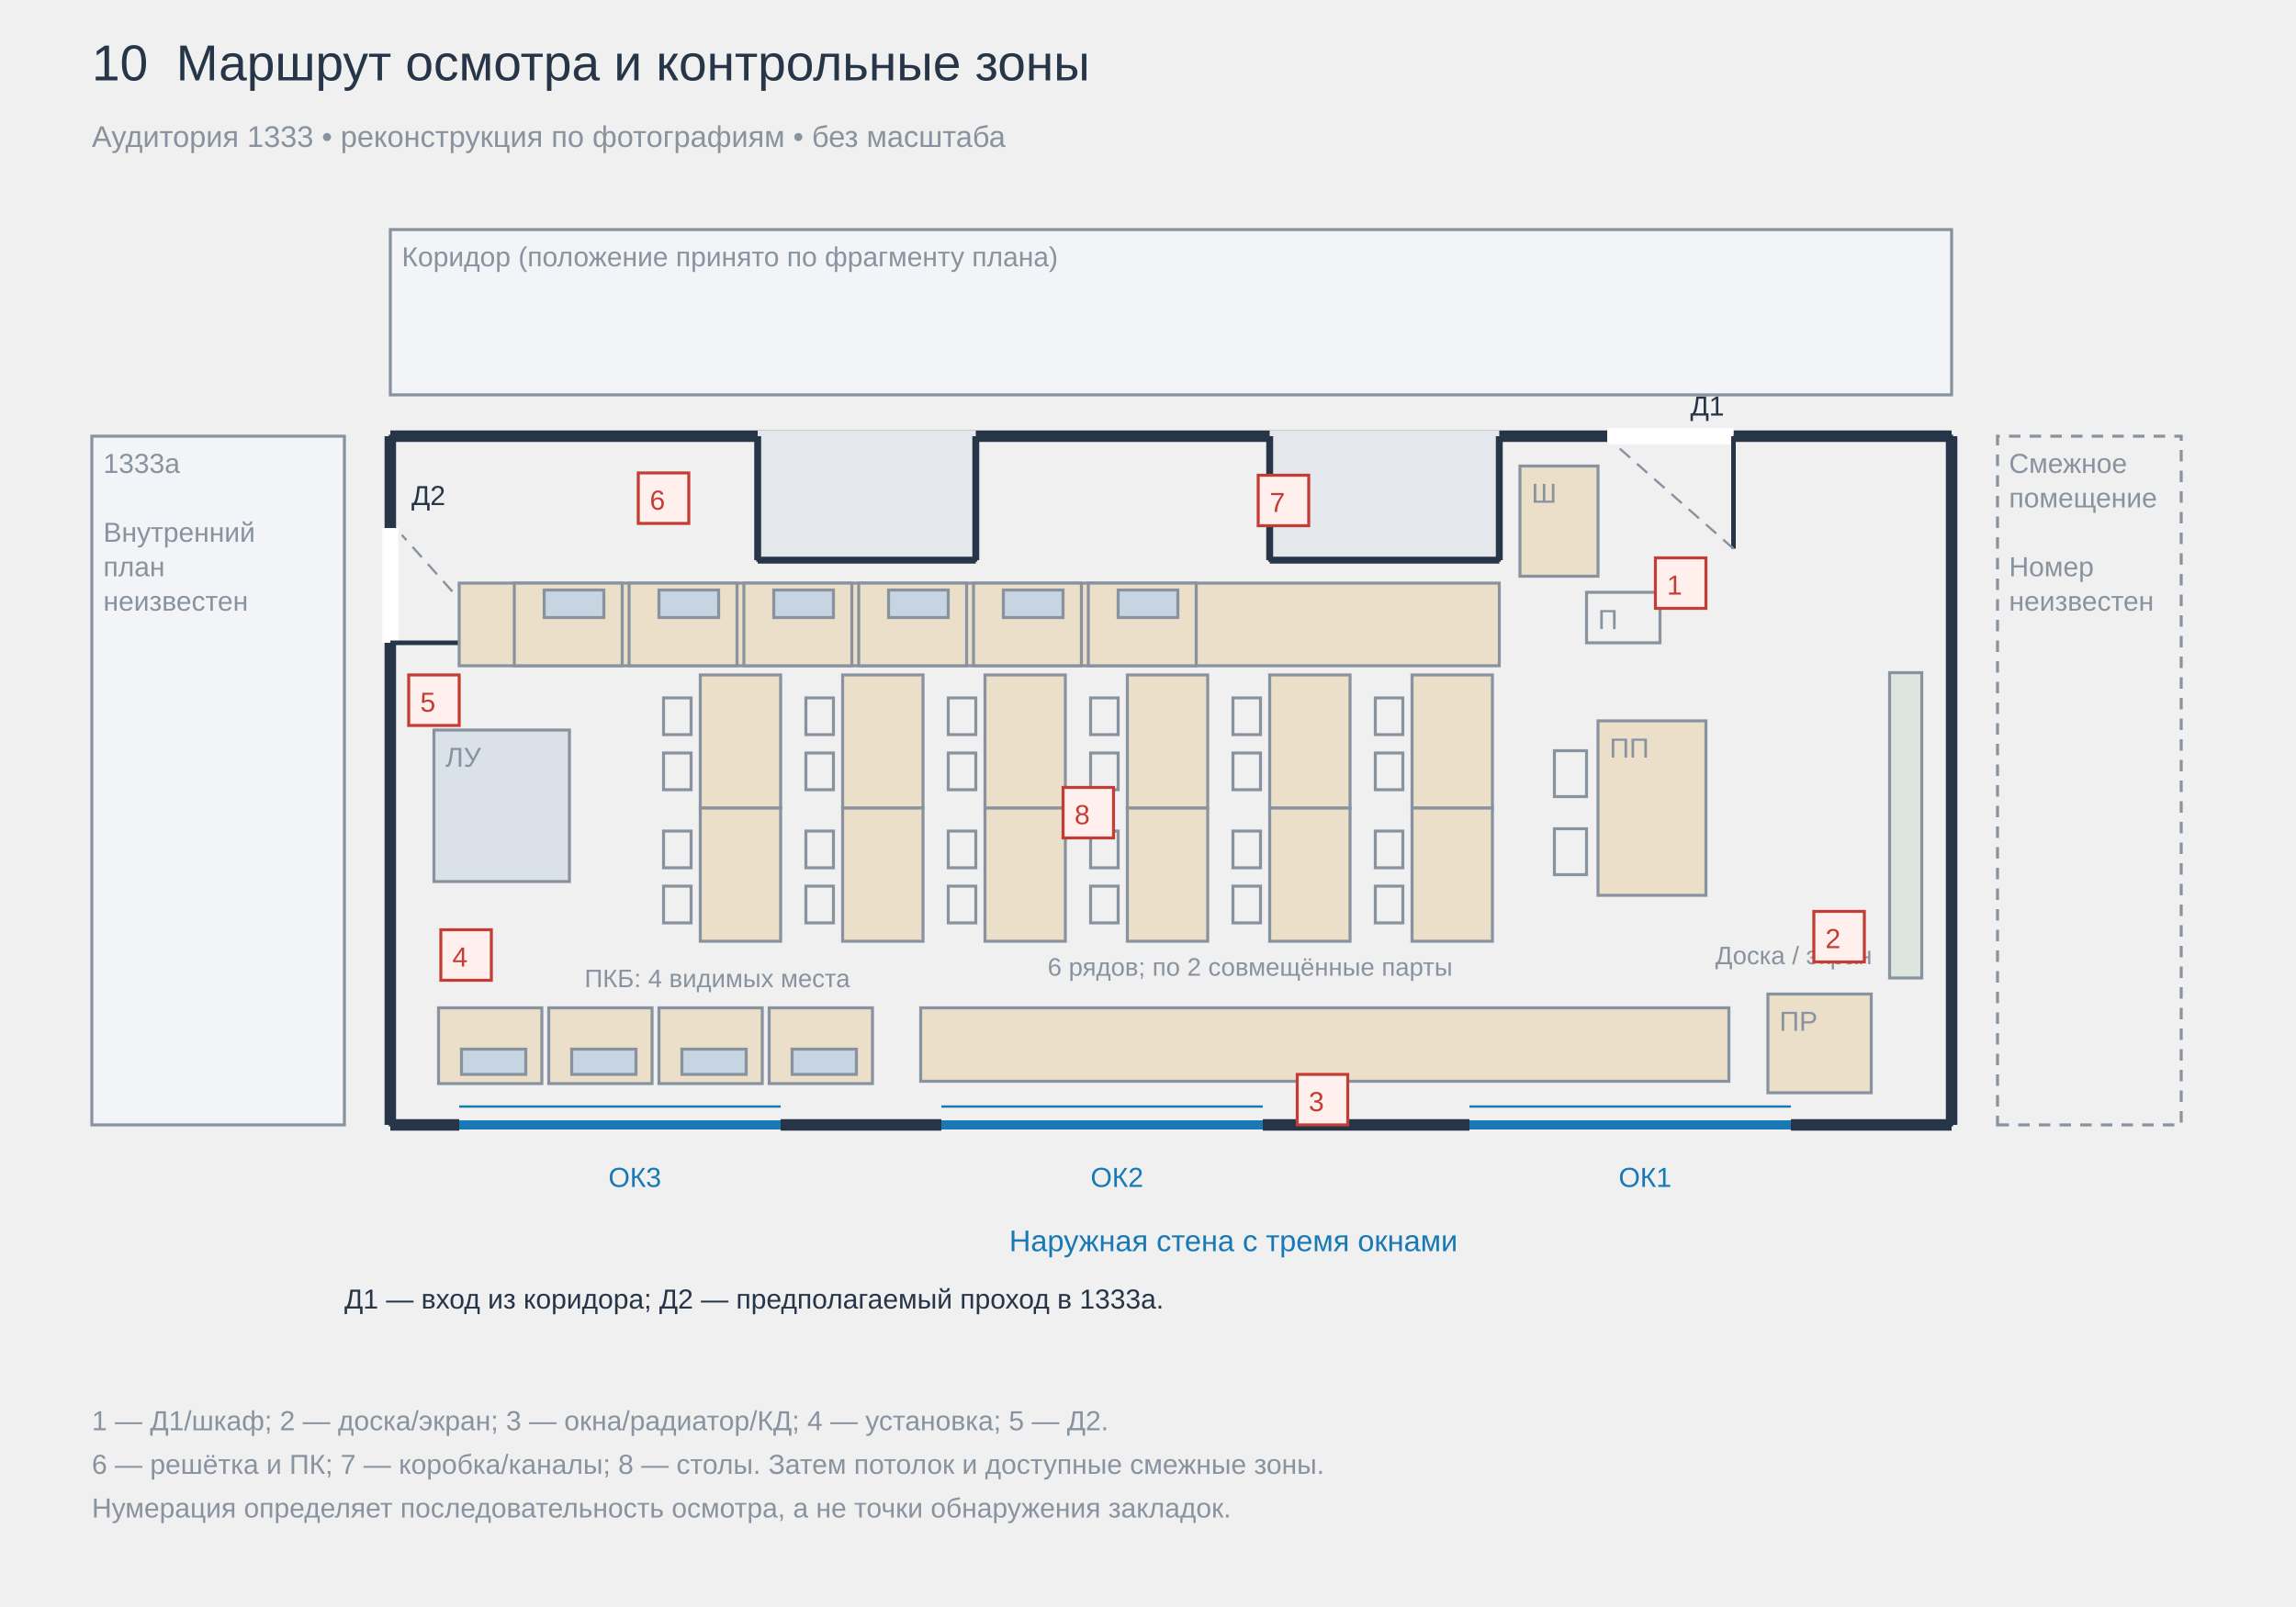
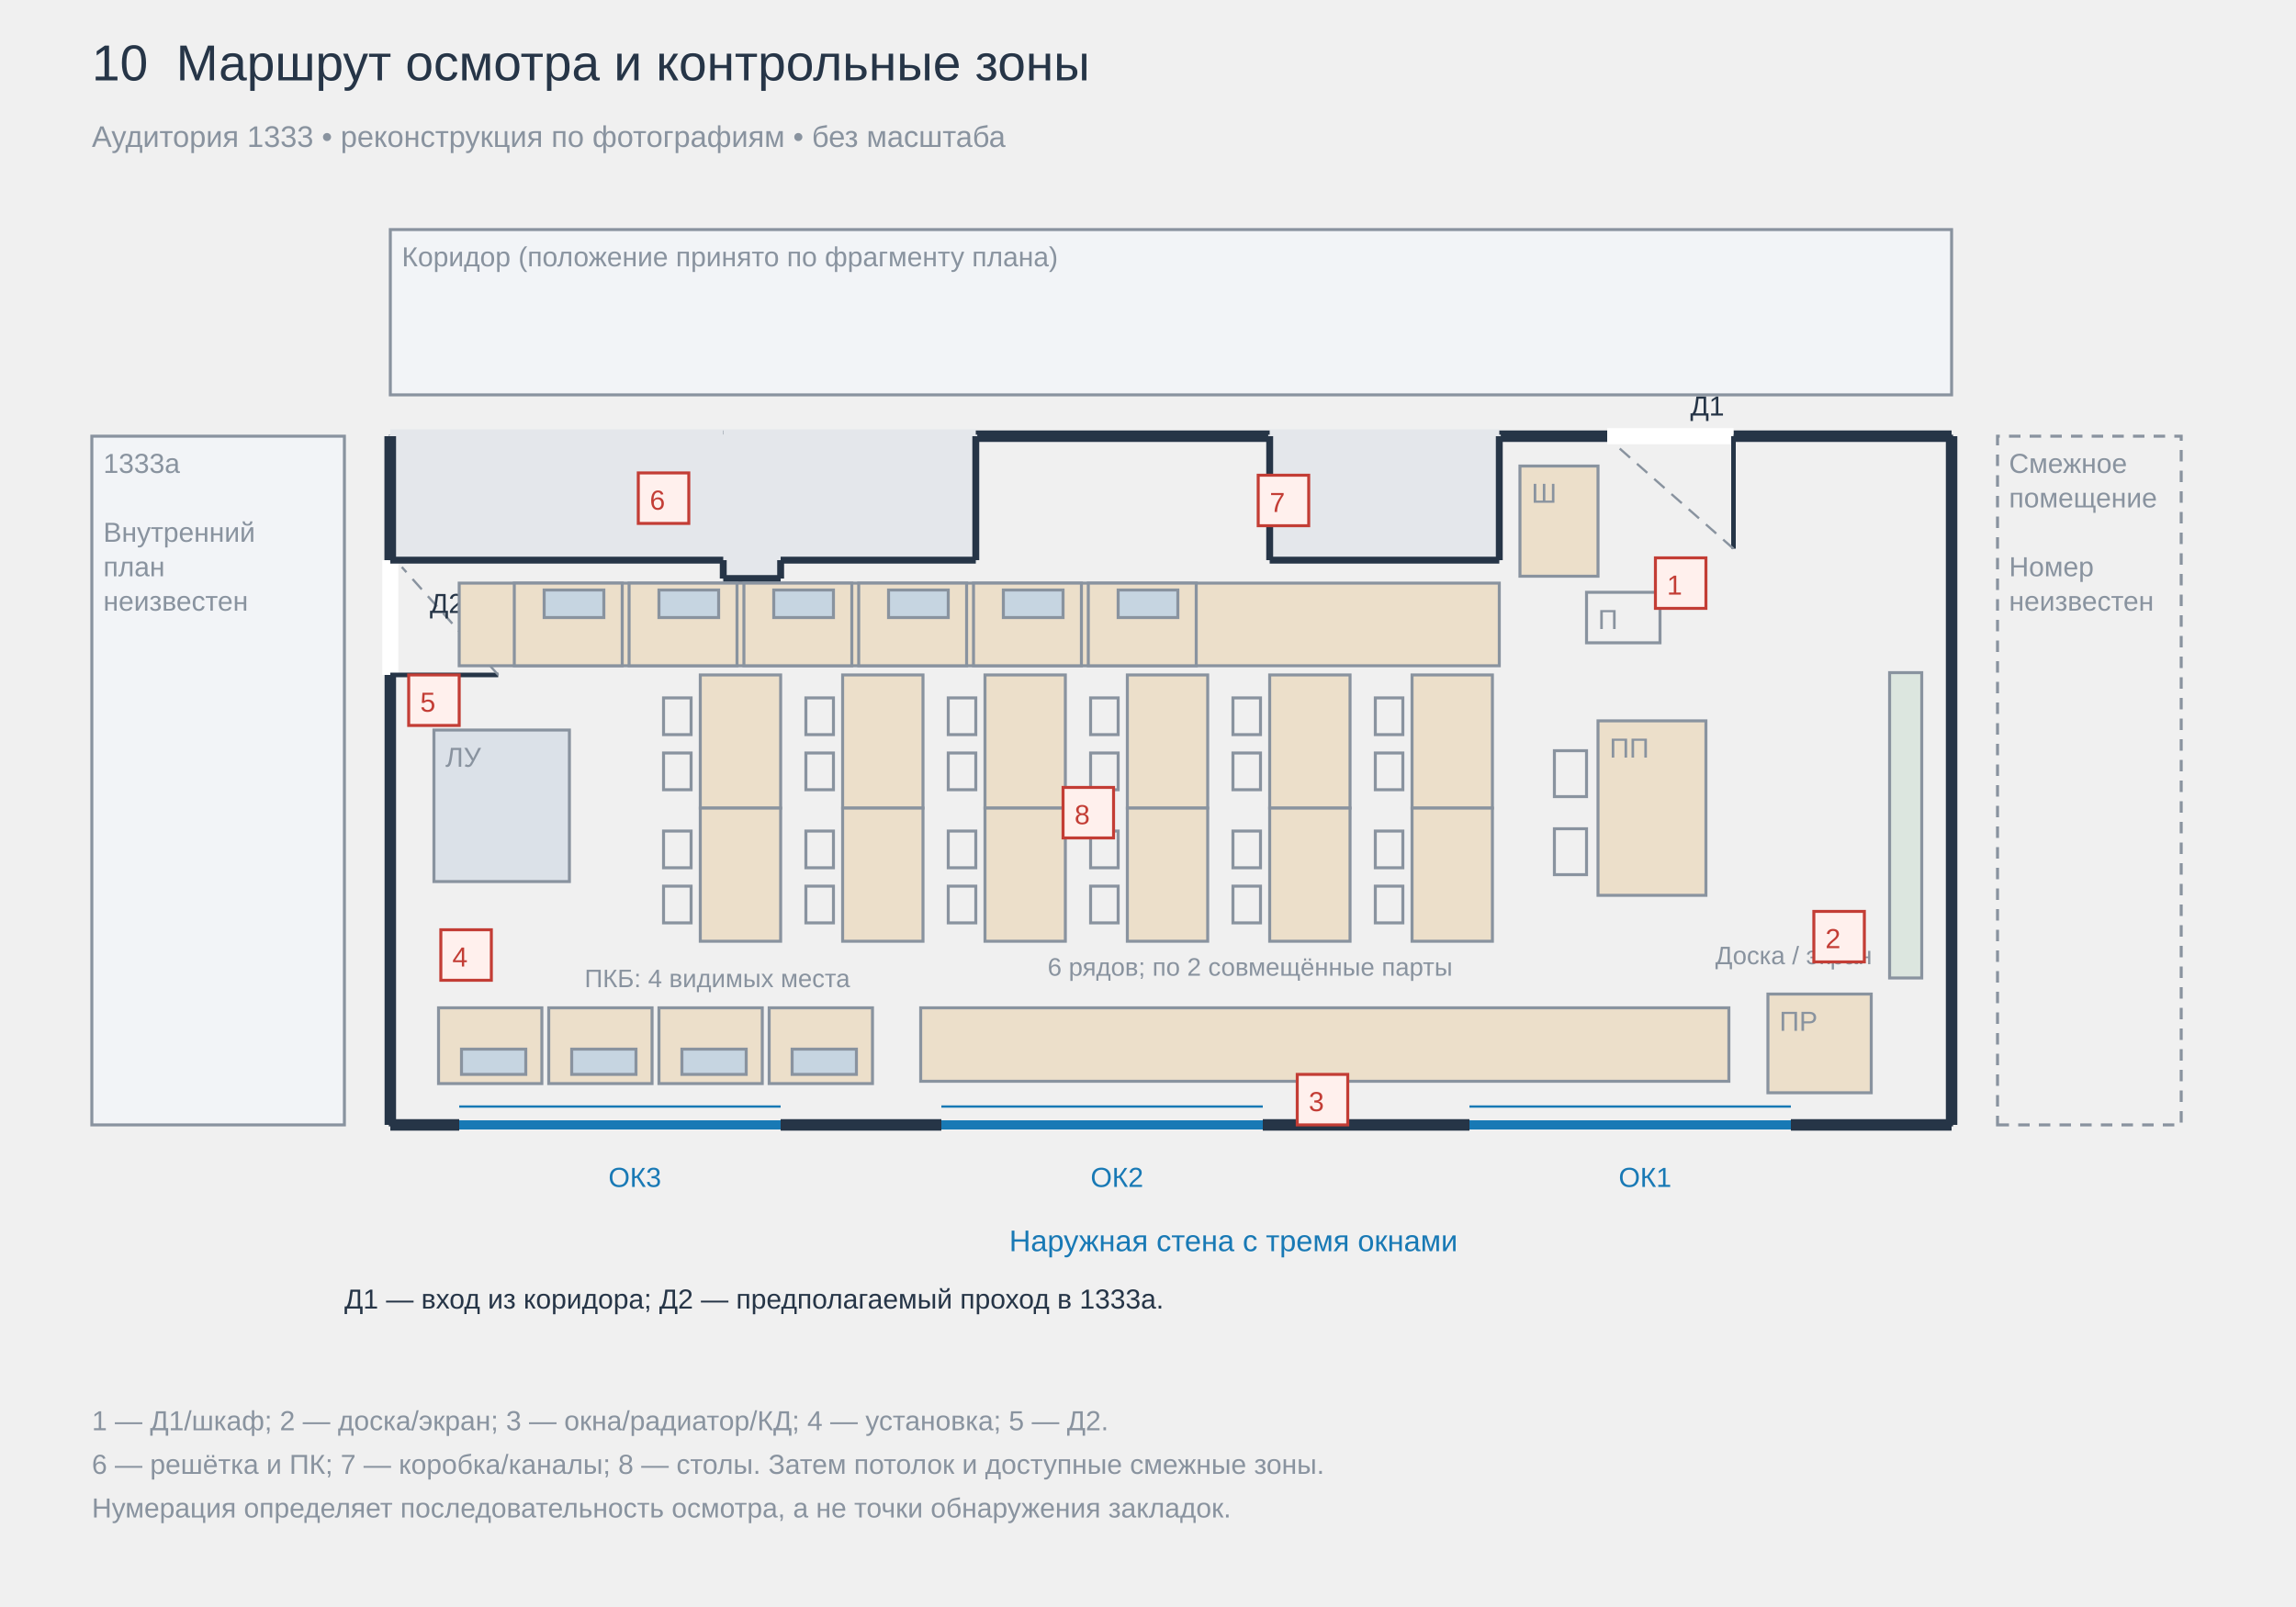
<svg xmlns="http://www.w3.org/2000/svg" version="1.1" width="1000" height="700" viewBox="0 0 1000 700">
  <text fill="#263547" xml:space="preserve" transform="matrix(1 0 -0 1 0 700)" font-size="22" font-family="Arial">
    <tspan y="-665" x="40 52.232 64.464 70.558 76.652 94.978 107.21 119.442 137.086 149.318 160.318 170.394 176.488 188.72 199.72 214.834 227.066 237.142 249.374 261.606 267.7 279.976 286.07 295.684 307.916 320.06 330.136 342.368 354.6 367.426 378.866 391.01 406.806 419.038 425.132 435.208 447.44 459.584">10  Маршрут осмотра и контрольные зоны</tspan>
  </text>
  <text fill="#89939f" xml:space="preserve" transform="matrix(1 0 -0 1 0 700)" font-size="13" font-family="Arial">
    <tspan y="-636" x="40 48.658 55.158 62.737 69.991 75.945 83.173 90.401 97.655 104.688 108.289 115.517 119.846 127.074 134.302 141.53 145.131 149.681 153.282 160.51 167.738 173.419 180.647 187.823 194.323 200.277 207.505 214.005 219.686 227.122 234.376 241.409 245.01 252.043 259.271 262.872 273.558 280.786 286.74 293.968 298.7 305.928 313.156 323.842 331.096 338.129 347.06 350.661 355.211 358.812 366.248 373.476 379.43 383.031 391.962 399.19 405.69 416.116 422.07 429.298 436.734">Аудитория 1­333 • реконструкция по фотографиям • без масштаба</tspan>
  </text>
  <path transform="matrix(1,0,0,-1,0,700)" d="M170 528H850V600H170Z" fill="#f2f4f7" />
  <path transform="matrix(1,0,0,-1,0,700)" stroke-width="1.3" stroke-linecap="butt" stroke-miterlimit="10" stroke-linejoin="miter" fill="none" stroke="#89939f" d="M170 528H850V600H170Z" />
  <text fill="#89939f" xml:space="preserve" transform="matrix(1 0 -0 1 0 700)" font-size="12" font-family="Arial">
    <tspan y="-584" x="175 181.984 188.656 195.328 202.024 209.02 215.692 222.364 225.688 229.684 236.176 242.848 249.844 256.516 264.532 271.204 277.828 284.524 291.196 294.52 301.012 307.684 314.38 321.004 327.496 332.992 339.664 342.988 349.48 356.152 359.476 369.34 376.012 382.684 387.052 395.296 401.968 408.592 414.088 420.088 423.412 429.904 436.9 443.572 450.196 456.868">Коридор (положение принято по фрагменту плана)</tspan>
  </text>
  <path transform="matrix(1,0,0,-1,0,700)" d="M40 210H150V510H40Z" fill="#f2f4f7" />
  <path transform="matrix(1,0,0,-1,0,700)" stroke-width="1.3" stroke-linecap="butt" stroke-miterlimit="10" stroke-linejoin="miter" fill="none" stroke="#89939f" d="M40 210H150V510H40Z" />
  <text fill="#89939f" xml:space="preserve" transform="matrix(1 0 -0 1 0 700)" font-size="12" font-family="Arial">
    <tspan y="-494" x="45 51.672 55.668 62.34 69.012 75.684">1­333а</tspan>
  </text>
  <text fill="#89939f" xml:space="preserve" transform="matrix(1 0 -0 1 0 700)" font-size="12" font-family="Arial">
    <tspan y="-464" x="45 52.992 59.616 65.616 71.112 77.784 84.456 91.08 97.704 104.4">Внутренний</tspan>
  </text>
  <text fill="#89939f" xml:space="preserve" transform="matrix(1 0 -0 1 0 700)" font-size="12" font-family="Arial">
    <tspan y="-449" x="45 51.492 58.488 65.16">план</tspan>
  </text>
  <text fill="#89939f" xml:space="preserve" transform="matrix(1 0 -0 1 0 700)" font-size="12" font-family="Arial">
    <tspan y="-434" x="45 51.624 58.296 64.992 70.488 76.86 83.532 89.532 95.028 101.7">неизвестен</tspan>
  </text>
  <path transform="matrix(1,0,0,-1,0,700)" stroke-width="1.3" stroke-linecap="butt" stroke-dasharray="5,4" stroke-miterlimit="10" stroke-linejoin="miter" fill="none" stroke="#89939f" d="M870 210H950V510H870Z" />
  <text fill="#89939f" xml:space="preserve" transform="matrix(1 0 -0 1 0 700)" font-size="12" font-family="Arial">
    <tspan y="-494" x="875 883.664 891.908 898.58 906.596 913.22 919.892">Смежное</tspan>
  </text>
  <text fill="#89939f" xml:space="preserve" transform="matrix(1 0 -0 1 0 700)" font-size="12" font-family="Arial">
    <tspan y="-479" x="875 881.492 888.164 896.408 903.08 912.944 919.616 926.24 932.936">помещение</tspan>
  </text>
  <text fill="#89939f" xml:space="preserve" transform="matrix(1 0 -0 1 0 700)" font-size="12" font-family="Arial">
    <tspan y="-449" x="875 883.664 890.336 898.58 905.252">Номер</tspan>
  </text>
  <text fill="#89939f" xml:space="preserve" transform="matrix(1 0 -0 1 0 700)" font-size="12" font-family="Arial">
    <tspan y="-434" x="875 881.624 888.296 894.992 900.488 906.86 913.532 919.532 925.028 931.7">неизвестен</tspan>
  </text>
  <path transform="matrix(1,0,0,-1,0,700)" stroke-width="1.3" stroke-linecap="butt" stroke-miterlimit="10" stroke-linejoin="miter" fill="none" stroke="#263547" d="M170 210H850V510H170Z" />
  <path transform="matrix(1,0,0,-1,0,700)" stroke-width="5" stroke-linecap="butt" stroke-miterlimit="10" stroke-linejoin="miter" fill="none" stroke="#263547" d="M850 510H755" />
  <path transform="matrix(1,0,0,-1,0,700)" stroke-width="5" stroke-linecap="butt" stroke-miterlimit="10" stroke-linejoin="miter" fill="none" stroke="#263547" d="M700 510H170" />
  <path transform="matrix(1,0,0,-1,0,700)" stroke-width="5" stroke-linecap="butt" stroke-miterlimit="10" stroke-linejoin="miter" fill="none" stroke="#263547" d="M850 510V210" />
-   <path transform="matrix(1,0,0,-1,0,700)" stroke-width="5" stroke-linecap="butt" stroke-miterlimit="10" stroke-linejoin="miter" fill="none" stroke="#263547" d="M170 510V470" />
-   <path transform="matrix(1,0,0,-1,0,700)" stroke-width="5" stroke-linecap="butt" stroke-miterlimit="10" stroke-linejoin="miter" fill="none" stroke="#263547" d="M170 420V210" />
+   <path transform="matrix(1,0,0,-1,0,700)" stroke-width="5" stroke-linecap="butt" stroke-miterlimit="10" stroke-linejoin="miter" fill="none" stroke="#263547" d="M170 510V456" />
+   <path transform="matrix(1,0,0,-1,0,700)" stroke-width="5" stroke-linecap="butt" stroke-miterlimit="10" stroke-linejoin="miter" fill="none" stroke="#263547" d="M170 406V210" />
  <path transform="matrix(1,0,0,-1,0,700)" stroke-width="5" stroke-linecap="butt" stroke-miterlimit="10" stroke-linejoin="miter" fill="none" stroke="#263547" d="M850 210H780" />
  <path transform="matrix(1,0,0,-1,0,700)" stroke-width="5" stroke-linecap="butt" stroke-miterlimit="10" stroke-linejoin="miter" fill="none" stroke="#263547" d="M640 210H550" />
  <path transform="matrix(1,0,0,-1,0,700)" stroke-width="5" stroke-linecap="butt" stroke-miterlimit="10" stroke-linejoin="miter" fill="none" stroke="#263547" d="M410 210H340" />
  <path transform="matrix(1,0,0,-1,0,700)" stroke-width="5" stroke-linecap="butt" stroke-miterlimit="10" stroke-linejoin="miter" fill="none" stroke="#263547" d="M200 210H170" />
  <path transform="matrix(1,0,0,-1,0,700)" stroke-width="7" stroke-linecap="butt" stroke-miterlimit="10" stroke-linejoin="miter" fill="none" stroke="#ffffff" d="M755 510H700" />
-   <path transform="matrix(1,0,0,-1,0,700)" stroke-width="7" stroke-linecap="butt" stroke-miterlimit="10" stroke-linejoin="miter" fill="none" stroke="#ffffff" d="M170 470V420" />
+   <path transform="matrix(1,0,0,-1,0,700)" stroke-width="7" stroke-linecap="butt" stroke-miterlimit="10" stroke-linejoin="miter" fill="none" stroke="#ffffff" d="M170 456V406" />
  <path transform="matrix(1,0,0,-1,0,700)" stroke-width="2" stroke-linecap="butt" stroke-miterlimit="10" stroke-linejoin="miter" fill="none" stroke="#263547" d="M755 510V461" />
  <path transform="matrix(1,0,0,-1,0,700)" stroke-width="1" stroke-linecap="butt" stroke-dasharray="6,4" stroke-miterlimit="10" stroke-linejoin="miter" fill="none" stroke="#89939f" d="M755 461 705 505" />
  <text fill="#263547" xml:space="preserve" transform="matrix(1 0 -0 1 0 700)" font-size="12" font-family="Arial">
    <tspan y="-519" x="736.199 744.323">Д1</tspan>
  </text>
-   <path transform="matrix(1,0,0,-1,0,700)" stroke-width="2" stroke-linecap="butt" stroke-miterlimit="10" stroke-linejoin="miter" fill="none" stroke="#263547" d="M170 420H217" />
-   <path transform="matrix(1,0,0,-1,0,700)" stroke-width="1" stroke-linecap="butt" stroke-dasharray="6,4" stroke-miterlimit="10" stroke-linejoin="miter" fill="none" stroke="#89939f" d="M217 420 175 467" />
-   <text fill="#263547" xml:space="preserve" transform="matrix(1 0 -0 1 0 700)" font-size="12" font-family="Arial">
-     <tspan y="-480" x="179.199 187.323">Д2</tspan>
-   </text>
+   <path transform="matrix(1,0,0,-1,0,700)" stroke-width="2" stroke-linecap="butt" stroke-miterlimit="10" stroke-linejoin="miter" fill="none" stroke="#263547" d="M170 406H217" />
+   <path transform="matrix(1,0,0,-1,0,700)" stroke-width="1" stroke-linecap="butt" stroke-dasharray="6,4" stroke-miterlimit="10" stroke-linejoin="miter" fill="none" stroke="#89939f" d="M217 406 175 453" />
  <path transform="matrix(1,0,0,-1,0,700)" stroke-width="4" stroke-linecap="butt" stroke-miterlimit="10" stroke-linejoin="miter" fill="none" stroke="#1879b5" d="M780 210H640" />
  <path transform="matrix(1,0,0,-1,0,700)" stroke-width="1" stroke-linecap="butt" stroke-miterlimit="10" stroke-linejoin="miter" fill="none" stroke="#1879b5" d="M780 218H640" />
  <text fill="#1879b5" xml:space="preserve" transform="matrix(1 0 -0 1 0 700)" font-size="12" font-family="Arial">
    <tspan y="-183" x="705.002 714.326 721.31">ОК1</tspan>
  </text>
  <path transform="matrix(1,0,0,-1,0,700)" stroke-width="4" stroke-linecap="butt" stroke-miterlimit="10" stroke-linejoin="miter" fill="none" stroke="#1879b5" d="M550 210H410" />
  <path transform="matrix(1,0,0,-1,0,700)" stroke-width="1" stroke-linecap="butt" stroke-miterlimit="10" stroke-linejoin="miter" fill="none" stroke="#1879b5" d="M550 218H410" />
  <text fill="#1879b5" xml:space="preserve" transform="matrix(1 0 -0 1 0 700)" font-size="12" font-family="Arial">
    <tspan y="-183" x="475.002 484.326 491.31">ОК2</tspan>
  </text>
  <path transform="matrix(1,0,0,-1,0,700)" stroke-width="4" stroke-linecap="butt" stroke-miterlimit="10" stroke-linejoin="miter" fill="none" stroke="#1879b5" d="M340 210H200" />
  <path transform="matrix(1,0,0,-1,0,700)" stroke-width="1" stroke-linecap="butt" stroke-miterlimit="10" stroke-linejoin="miter" fill="none" stroke="#1879b5" d="M340 218H200" />
  <text fill="#1879b5" xml:space="preserve" transform="matrix(1 0 -0 1 0 700)" font-size="12" font-family="Arial">
    <tspan y="-183" x="265.002 274.326 281.31">ОК3</tspan>
  </text>
  <text fill="#1879b5" xml:space="preserve" transform="matrix(1 0 -0 1 0 700)" font-size="13" font-family="Arial">
    <tspan y="-155" x="439.549 448.935 456.163 463.391 469.891 478.575 485.751 492.979 500.012 503.613 510.113 516.067 523.295 530.471 537.699 541.3 547.8 551.401 557.355 564.583 571.811 580.742 587.775 591.376 598.605 604.285 611.462 618.69 627.621">Наружная стена с тремя окнами</tspan>
  </text>
  <path transform="matrix(1,0,0,-1,0,700)" d="M553 456H653V510H553Z" fill="#e4e7eb" />
-   <path transform="matrix(1,0,0,-1,0,700)" stroke-width="1.3" stroke-linecap="butt" stroke-miterlimit="10" stroke-linejoin="miter" fill="none" stroke="#263547" d="M553 456H653V510H553Z" />
-   <path transform="matrix(1,0,0,-1,0,700)" stroke-width="5" stroke-linecap="butt" stroke-miterlimit="10" stroke-linejoin="miter" fill="none" stroke="#e4e7eb" d="M653 510H553" />
+   <path transform="matrix(1,0,0,-1,0,700)" stroke-width="1.3" stroke-linecap="butt" stroke-miterlimit="10" stroke-linejoin="miter" fill="none" stroke="#e4e7eb" d="M553 456H653V510H553Z" />
+   <path transform="matrix(1,0,0,-1,0,700)" stroke-width="6" stroke-linecap="butt" stroke-miterlimit="10" stroke-linejoin="miter" fill="none" stroke="#e4e7eb" d="M653 510H553" />
+   <path transform="matrix(1,0,0,-1,0,700)" d="M340 456H425V510H340Z" fill="#e4e7eb" />
+   <path transform="matrix(1,0,0,-1,0,700)" stroke-width="1.3" stroke-linecap="butt" stroke-miterlimit="10" stroke-linejoin="miter" fill="none" stroke="#e4e7eb" d="M340 456H425V510H340Z" />
+   <path transform="matrix(1,0,0,-1,0,700)" stroke-width="6" stroke-linecap="butt" stroke-miterlimit="10" stroke-linejoin="miter" fill="none" stroke="#e4e7eb" d="M425 510H340" />
+   <path transform="matrix(1,0,0,-1,0,700)" d="M315 448H340V510H315Z" fill="#e4e7eb" />
+   <path transform="matrix(1,0,0,-1,0,700)" stroke-width="1.3" stroke-linecap="butt" stroke-miterlimit="10" stroke-linejoin="miter" fill="none" stroke="#e4e7eb" d="M315 448H340V510H315Z" />
+   <path transform="matrix(1,0,0,-1,0,700)" stroke-width="6" stroke-linecap="butt" stroke-miterlimit="10" stroke-linejoin="miter" fill="none" stroke="#e4e7eb" d="M340 510H315" />
+   <path transform="matrix(1,0,0,-1,0,700)" d="M170 456H315V510H170Z" fill="#e4e7eb" />
+   <path transform="matrix(1,0,0,-1,0,700)" stroke-width="1.3" stroke-linecap="butt" stroke-miterlimit="10" stroke-linejoin="miter" fill="none" stroke="#e4e7eb" d="M170 456H315V510H170Z" />
+   <path transform="matrix(1,0,0,-1,0,700)" stroke-width="6" stroke-linecap="butt" stroke-miterlimit="10" stroke-linejoin="miter" fill="none" stroke="#e4e7eb" d="M315 510H170" />
  <path transform="matrix(1,0,0,-1,0,700)" stroke-width="3" stroke-linecap="butt" stroke-miterlimit="10" stroke-linejoin="miter" fill="none" stroke="#263547" d="M653 510V456" />
  <path transform="matrix(1,0,0,-1,0,700)" stroke-width="3" stroke-linecap="butt" stroke-miterlimit="10" stroke-linejoin="miter" fill="none" stroke="#263547" d="M653 456H553" />
  <path transform="matrix(1,0,0,-1,0,700)" stroke-width="3" stroke-linecap="butt" stroke-miterlimit="10" stroke-linejoin="miter" fill="none" stroke="#263547" d="M553 456V510" />
-   <path transform="matrix(1,0,0,-1,0,700)" d="M330 456H425V510H330Z" fill="#e4e7eb" />
-   <path transform="matrix(1,0,0,-1,0,700)" stroke-width="1.3" stroke-linecap="butt" stroke-miterlimit="10" stroke-linejoin="miter" fill="none" stroke="#263547" d="M330 456H425V510H330Z" />
-   <path transform="matrix(1,0,0,-1,0,700)" stroke-width="5" stroke-linecap="butt" stroke-miterlimit="10" stroke-linejoin="miter" fill="none" stroke="#e4e7eb" d="M425 510H330" />
  <path transform="matrix(1,0,0,-1,0,700)" stroke-width="3" stroke-linecap="butt" stroke-miterlimit="10" stroke-linejoin="miter" fill="none" stroke="#263547" d="M425 510V456" />
-   <path transform="matrix(1,0,0,-1,0,700)" stroke-width="3" stroke-linecap="butt" stroke-miterlimit="10" stroke-linejoin="miter" fill="none" stroke="#263547" d="M425 456H330" />
-   <path transform="matrix(1,0,0,-1,0,700)" stroke-width="3" stroke-linecap="butt" stroke-miterlimit="10" stroke-linejoin="miter" fill="none" stroke="#263547" d="M330 456V510" />
+   <path transform="matrix(1,0,0,-1,0,700)" stroke-width="3" stroke-linecap="butt" stroke-miterlimit="10" stroke-linejoin="miter" fill="none" stroke="#263547" d="M425 456H340" />
+   <path transform="matrix(1,0,0,-1,0,700)" stroke-width="3" stroke-linecap="butt" stroke-miterlimit="10" stroke-linejoin="miter" fill="none" stroke="#263547" d="M340 456V448" />
+   <path transform="matrix(1,0,0,-1,0,700)" stroke-width="3" stroke-linecap="butt" stroke-miterlimit="10" stroke-linejoin="miter" fill="none" stroke="#263547" d="M340 448H315" />
+   <path transform="matrix(1,0,0,-1,0,700)" stroke-width="3" stroke-linecap="butt" stroke-miterlimit="10" stroke-linejoin="miter" fill="none" stroke="#263547" d="M315 448V456" />
+   <path transform="matrix(1,0,0,-1,0,700)" stroke-width="3" stroke-linecap="butt" stroke-miterlimit="10" stroke-linejoin="miter" fill="none" stroke="#263547" d="M315 456H170" />
+   <path transform="matrix(1,0,0,-1,0,700)" stroke-width="5" stroke-linecap="butt" stroke-miterlimit="10" stroke-linejoin="miter" fill="none" stroke="#263547" d="M170 510V456" />
+   <text fill="#263547" xml:space="preserve" transform="matrix(1 0 -0 1 0 700)" font-size="12" font-family="Arial">
+     <tspan y="-433" x="187.199 195.323">Д2</tspan>
+   </text>
  <text fill="#263547" xml:space="preserve" transform="matrix(1 0 -0 1 0 700)" font-size="12" font-family="Arial">
    <tspan y="-130" x="150 158.124 164.796 168.12 180.12 183.444 189.816 195.816 202.488 209.484 212.808 219.504 225 228.324 233.568 240.24 246.912 253.608 260.604 267.276 273.948 280.62 283.944 287.268 295.392 302.064 305.388 317.388 320.712 327.204 333.876 340.548 347.544 354.036 360.708 367.704 374.376 378.744 385.416 392.088 400.332 408.948 415.644 418.968 425.46 432.132 438.804 444.804 451.476 458.472 461.796 468.168 471.492 478.164 482.16 488.832 495.504 502.176 508.848">Д1 — вход из коридора; Д2 — предполагаемый проход в 1­333а.</tspan>
  </text>
  <path transform="matrix(1,0,0,-1,0,700)" d="M823 274H837V407H823Z" fill="#dce6df" />
  <path transform="matrix(1,0,0,-1,0,700)" stroke-width="1.3" stroke-linecap="butt" stroke-miterlimit="10" stroke-linejoin="miter" fill="none" stroke="#89939f" d="M823 274H837V407H823Z" />
  <text fill="#89939f" xml:space="preserve" transform="matrix(1 0 -0 1 0 700)" font-size="11" font-family="Arial">
    <tspan y="-280" x="747.099 754.546 760.662 766.162 770.969 777.085 780.132 783.179 786.226 791.836 796.643 802.759 808.875">Доска / экран</tspan>
  </text>
  <path transform="matrix(1,0,0,-1,0,700)" d="M770 224H815V267H770Z" fill="#ecdfca" />
  <path transform="matrix(1,0,0,-1,0,700)" stroke-width="1.3" stroke-linecap="butt" stroke-miterlimit="10" stroke-linejoin="miter" fill="none" stroke="#89939f" d="M770 224H815V267H770Z" />
  <text fill="#89939f" xml:space="preserve" transform="matrix(1 0 -0 1 0 700)" font-size="12" font-family="Arial">
    <tspan y="-251" x="775 783.616">ПР</tspan>
  </text>
  <path transform="matrix(1,0,0,-1,0,700)" d="M662 449H696V497H662Z" fill="#ecdfca" />
  <path transform="matrix(1,0,0,-1,0,700)" stroke-width="1.3" stroke-linecap="butt" stroke-miterlimit="10" stroke-linejoin="miter" fill="none" stroke="#89939f" d="M662 449H696V497H662Z" />
  <text fill="#89939f" xml:space="preserve" transform="matrix(1 0 -0 1 0 700)" font-size="12" font-family="Arial">
    <tspan y="-481" x="667">Ш</tspan>
  </text>
  <path transform="matrix(1,0,0,-1,0,700)" d="M200 410H653V446H200Z" fill="#ecdfca" />
  <path transform="matrix(1,0,0,-1,0,700)" stroke-width="1.3" stroke-linecap="butt" stroke-miterlimit="10" stroke-linejoin="miter" fill="none" stroke="#89939f" d="M200 410H653V446H200Z" />
  <path transform="matrix(1,0,0,-1,0,700)" d="M474 410H521V446H474Z" fill="#ecdfca" />
  <path transform="matrix(1,0,0,-1,0,700)" stroke-width="1.3" stroke-linecap="butt" stroke-miterlimit="10" stroke-linejoin="miter" fill="none" stroke="#89939f" d="M474 410H521V446H474Z" />
  <path transform="matrix(1,0,0,-1,0,700)" d="M487 431H513V443H487Z" fill="#c6d5e1" />
  <path transform="matrix(1,0,0,-1,0,700)" stroke-width="1.3" stroke-linecap="butt" stroke-miterlimit="10" stroke-linejoin="miter" fill="none" stroke="#89939f" d="M487 431H513V443H487Z" />
  <path transform="matrix(1,0,0,-1,0,700)" d="M424 410H471V446H424Z" fill="#ecdfca" />
  <path transform="matrix(1,0,0,-1,0,700)" stroke-width="1.3" stroke-linecap="butt" stroke-miterlimit="10" stroke-linejoin="miter" fill="none" stroke="#89939f" d="M424 410H471V446H424Z" />
  <path transform="matrix(1,0,0,-1,0,700)" d="M437 431H463V443H437Z" fill="#c6d5e1" />
  <path transform="matrix(1,0,0,-1,0,700)" stroke-width="1.3" stroke-linecap="butt" stroke-miterlimit="10" stroke-linejoin="miter" fill="none" stroke="#89939f" d="M437 431H463V443H437Z" />
  <path transform="matrix(1,0,0,-1,0,700)" d="M374 410H421V446H374Z" fill="#ecdfca" />
  <path transform="matrix(1,0,0,-1,0,700)" stroke-width="1.3" stroke-linecap="butt" stroke-miterlimit="10" stroke-linejoin="miter" fill="none" stroke="#89939f" d="M374 410H421V446H374Z" />
  <path transform="matrix(1,0,0,-1,0,700)" d="M387 431H413V443H387Z" fill="#c6d5e1" />
  <path transform="matrix(1,0,0,-1,0,700)" stroke-width="1.3" stroke-linecap="butt" stroke-miterlimit="10" stroke-linejoin="miter" fill="none" stroke="#89939f" d="M387 431H413V443H387Z" />
  <path transform="matrix(1,0,0,-1,0,700)" d="M324 410H371V446H324Z" fill="#ecdfca" />
  <path transform="matrix(1,0,0,-1,0,700)" stroke-width="1.3" stroke-linecap="butt" stroke-miterlimit="10" stroke-linejoin="miter" fill="none" stroke="#89939f" d="M324 410H371V446H324Z" />
  <path transform="matrix(1,0,0,-1,0,700)" d="M337 431H363V443H337Z" fill="#c6d5e1" />
  <path transform="matrix(1,0,0,-1,0,700)" stroke-width="1.3" stroke-linecap="butt" stroke-miterlimit="10" stroke-linejoin="miter" fill="none" stroke="#89939f" d="M337 431H363V443H337Z" />
  <path transform="matrix(1,0,0,-1,0,700)" d="M274 410H321V446H274Z" fill="#ecdfca" />
  <path transform="matrix(1,0,0,-1,0,700)" stroke-width="1.3" stroke-linecap="butt" stroke-miterlimit="10" stroke-linejoin="miter" fill="none" stroke="#89939f" d="M274 410H321V446H274Z" />
  <path transform="matrix(1,0,0,-1,0,700)" d="M287 431H313V443H287Z" fill="#c6d5e1" />
  <path transform="matrix(1,0,0,-1,0,700)" stroke-width="1.3" stroke-linecap="butt" stroke-miterlimit="10" stroke-linejoin="miter" fill="none" stroke="#89939f" d="M287 431H313V443H287Z" />
  <path transform="matrix(1,0,0,-1,0,700)" d="M224 410H271V446H224Z" fill="#ecdfca" />
  <path transform="matrix(1,0,0,-1,0,700)" stroke-width="1.3" stroke-linecap="butt" stroke-miterlimit="10" stroke-linejoin="miter" fill="none" stroke="#89939f" d="M224 410H271V446H224Z" />
  <path transform="matrix(1,0,0,-1,0,700)" d="M237 431H263V443H237Z" fill="#c6d5e1" />
  <path transform="matrix(1,0,0,-1,0,700)" stroke-width="1.3" stroke-linecap="butt" stroke-miterlimit="10" stroke-linejoin="miter" fill="none" stroke="#89939f" d="M237 431H263V443H237Z" />
  <path transform="matrix(1,0,0,-1,0,700)" d="M335 228H380V261H335Z" fill="#ecdfca" />
  <path transform="matrix(1,0,0,-1,0,700)" stroke-width="1.3" stroke-linecap="butt" stroke-miterlimit="10" stroke-linejoin="miter" fill="none" stroke="#89939f" d="M335 228H380V261H335Z" />
  <path transform="matrix(1,0,0,-1,0,700)" d="M345 232H373V243H345Z" fill="#c6d5e1" />
  <path transform="matrix(1,0,0,-1,0,700)" stroke-width="1.3" stroke-linecap="butt" stroke-miterlimit="10" stroke-linejoin="miter" fill="none" stroke="#89939f" d="M345 232H373V243H345Z" />
  <path transform="matrix(1,0,0,-1,0,700)" d="M287 228H332V261H287Z" fill="#ecdfca" />
  <path transform="matrix(1,0,0,-1,0,700)" stroke-width="1.3" stroke-linecap="butt" stroke-miterlimit="10" stroke-linejoin="miter" fill="none" stroke="#89939f" d="M287 228H332V261H287Z" />
  <path transform="matrix(1,0,0,-1,0,700)" d="M297 232H325V243H297Z" fill="#c6d5e1" />
  <path transform="matrix(1,0,0,-1,0,700)" stroke-width="1.3" stroke-linecap="butt" stroke-miterlimit="10" stroke-linejoin="miter" fill="none" stroke="#89939f" d="M297 232H325V243H297Z" />
  <path transform="matrix(1,0,0,-1,0,700)" d="M239 228H284V261H239Z" fill="#ecdfca" />
  <path transform="matrix(1,0,0,-1,0,700)" stroke-width="1.3" stroke-linecap="butt" stroke-miterlimit="10" stroke-linejoin="miter" fill="none" stroke="#89939f" d="M239 228H284V261H239Z" />
  <path transform="matrix(1,0,0,-1,0,700)" d="M249 232H277V243H249Z" fill="#c6d5e1" />
  <path transform="matrix(1,0,0,-1,0,700)" stroke-width="1.3" stroke-linecap="butt" stroke-miterlimit="10" stroke-linejoin="miter" fill="none" stroke="#89939f" d="M249 232H277V243H249Z" />
  <path transform="matrix(1,0,0,-1,0,700)" d="M191 228H236V261H191Z" fill="#ecdfca" />
  <path transform="matrix(1,0,0,-1,0,700)" stroke-width="1.3" stroke-linecap="butt" stroke-miterlimit="10" stroke-linejoin="miter" fill="none" stroke="#89939f" d="M191 228H236V261H191Z" />
  <path transform="matrix(1,0,0,-1,0,700)" d="M201 232H229V243H201Z" fill="#c6d5e1" />
  <path transform="matrix(1,0,0,-1,0,700)" stroke-width="1.3" stroke-linecap="butt" stroke-miterlimit="10" stroke-linejoin="miter" fill="none" stroke="#89939f" d="M201 232H229V243H201Z" />
  <text fill="#89939f" xml:space="preserve" transform="matrix(1 0 -0 1 0 700)" font-size="11" font-family="Arial">
    <tspan y="-270" x="254.606 262.504 268.906 272.569 279.785 282.832 285.879 291.995 295.042 300.883 307.021 313.434 319.572 327.129 335.027 340.527 343.574 351.131 357.247 362.747 367.785">ПК­Б: 4 видимых места</tspan>
  </text>
  <path transform="matrix(1,0,0,-1,0,700)" d="M401 229H753V261H401Z" fill="#ecdfca" />
  <path transform="matrix(1,0,0,-1,0,700)" stroke-width="1.3" stroke-linecap="butt" stroke-miterlimit="10" stroke-linejoin="miter" fill="none" stroke="#89939f" d="M401 229H753V261H401Z" />
  <path transform="matrix(1,0,0,-1,0,700)" d="M615 348H650V406H615Z" fill="#ecdfca" />
  <path transform="matrix(1,0,0,-1,0,700)" stroke-width="1.3" stroke-linecap="butt" stroke-miterlimit="10" stroke-linejoin="miter" fill="none" stroke="#89939f" d="M615 348H650V406H615Z" />
  <path transform="matrix(1,0,0,-1,0,700)" stroke-width="1.3" stroke-linecap="butt" stroke-miterlimit="10" stroke-linejoin="miter" fill="none" stroke="#89939f" d="M599 380H611V396H599Z" />
  <path transform="matrix(1,0,0,-1,0,700)" stroke-width="1.3" stroke-linecap="butt" stroke-miterlimit="10" stroke-linejoin="miter" fill="none" stroke="#89939f" d="M599 356H611V372H599Z" />
  <path transform="matrix(1,0,0,-1,0,700)" d="M615 290H650V348H615Z" fill="#ecdfca" />
  <path transform="matrix(1,0,0,-1,0,700)" stroke-width="1.3" stroke-linecap="butt" stroke-miterlimit="10" stroke-linejoin="miter" fill="none" stroke="#89939f" d="M615 290H650V348H615Z" />
  <path transform="matrix(1,0,0,-1,0,700)" stroke-width="1.3" stroke-linecap="butt" stroke-miterlimit="10" stroke-linejoin="miter" fill="none" stroke="#89939f" d="M599 322H611V338H599Z" />
  <path transform="matrix(1,0,0,-1,0,700)" stroke-width="1.3" stroke-linecap="butt" stroke-miterlimit="10" stroke-linejoin="miter" fill="none" stroke="#89939f" d="M599 298H611V314H599Z" />
  <path transform="matrix(1,0,0,-1,0,700)" d="M553 348H588V406H553Z" fill="#ecdfca" />
  <path transform="matrix(1,0,0,-1,0,700)" stroke-width="1.3" stroke-linecap="butt" stroke-miterlimit="10" stroke-linejoin="miter" fill="none" stroke="#89939f" d="M553 348H588V406H553Z" />
  <path transform="matrix(1,0,0,-1,0,700)" stroke-width="1.3" stroke-linecap="butt" stroke-miterlimit="10" stroke-linejoin="miter" fill="none" stroke="#89939f" d="M537 380H549V396H537Z" />
  <path transform="matrix(1,0,0,-1,0,700)" stroke-width="1.3" stroke-linecap="butt" stroke-miterlimit="10" stroke-linejoin="miter" fill="none" stroke="#89939f" d="M537 356H549V372H537Z" />
  <path transform="matrix(1,0,0,-1,0,700)" d="M553 290H588V348H553Z" fill="#ecdfca" />
  <path transform="matrix(1,0,0,-1,0,700)" stroke-width="1.3" stroke-linecap="butt" stroke-miterlimit="10" stroke-linejoin="miter" fill="none" stroke="#89939f" d="M553 290H588V348H553Z" />
  <path transform="matrix(1,0,0,-1,0,700)" stroke-width="1.3" stroke-linecap="butt" stroke-miterlimit="10" stroke-linejoin="miter" fill="none" stroke="#89939f" d="M537 322H549V338H537Z" />
  <path transform="matrix(1,0,0,-1,0,700)" stroke-width="1.3" stroke-linecap="butt" stroke-miterlimit="10" stroke-linejoin="miter" fill="none" stroke="#89939f" d="M537 298H549V314H537Z" />
  <path transform="matrix(1,0,0,-1,0,700)" d="M491 348H526V406H491Z" fill="#ecdfca" />
  <path transform="matrix(1,0,0,-1,0,700)" stroke-width="1.3" stroke-linecap="butt" stroke-miterlimit="10" stroke-linejoin="miter" fill="none" stroke="#89939f" d="M491 348H526V406H491Z" />
  <path transform="matrix(1,0,0,-1,0,700)" stroke-width="1.3" stroke-linecap="butt" stroke-miterlimit="10" stroke-linejoin="miter" fill="none" stroke="#89939f" d="M475 380H487V396H475Z" />
  <path transform="matrix(1,0,0,-1,0,700)" stroke-width="1.3" stroke-linecap="butt" stroke-miterlimit="10" stroke-linejoin="miter" fill="none" stroke="#89939f" d="M475 356H487V372H475Z" />
  <path transform="matrix(1,0,0,-1,0,700)" d="M491 290H526V348H491Z" fill="#ecdfca" />
  <path transform="matrix(1,0,0,-1,0,700)" stroke-width="1.3" stroke-linecap="butt" stroke-miterlimit="10" stroke-linejoin="miter" fill="none" stroke="#89939f" d="M491 290H526V348H491Z" />
  <path transform="matrix(1,0,0,-1,0,700)" stroke-width="1.3" stroke-linecap="butt" stroke-miterlimit="10" stroke-linejoin="miter" fill="none" stroke="#89939f" d="M475 322H487V338H475Z" />
  <path transform="matrix(1,0,0,-1,0,700)" stroke-width="1.3" stroke-linecap="butt" stroke-miterlimit="10" stroke-linejoin="miter" fill="none" stroke="#89939f" d="M475 298H487V314H475Z" />
  <path transform="matrix(1,0,0,-1,0,700)" d="M429 348H464V406H429Z" fill="#ecdfca" />
  <path transform="matrix(1,0,0,-1,0,700)" stroke-width="1.3" stroke-linecap="butt" stroke-miterlimit="10" stroke-linejoin="miter" fill="none" stroke="#89939f" d="M429 348H464V406H429Z" />
  <path transform="matrix(1,0,0,-1,0,700)" stroke-width="1.3" stroke-linecap="butt" stroke-miterlimit="10" stroke-linejoin="miter" fill="none" stroke="#89939f" d="M413 380H425V396H413Z" />
  <path transform="matrix(1,0,0,-1,0,700)" stroke-width="1.3" stroke-linecap="butt" stroke-miterlimit="10" stroke-linejoin="miter" fill="none" stroke="#89939f" d="M413 356H425V372H413Z" />
  <path transform="matrix(1,0,0,-1,0,700)" d="M429 290H464V348H429Z" fill="#ecdfca" />
  <path transform="matrix(1,0,0,-1,0,700)" stroke-width="1.3" stroke-linecap="butt" stroke-miterlimit="10" stroke-linejoin="miter" fill="none" stroke="#89939f" d="M429 290H464V348H429Z" />
  <path transform="matrix(1,0,0,-1,0,700)" stroke-width="1.3" stroke-linecap="butt" stroke-miterlimit="10" stroke-linejoin="miter" fill="none" stroke="#89939f" d="M413 322H425V338H413Z" />
  <path transform="matrix(1,0,0,-1,0,700)" stroke-width="1.3" stroke-linecap="butt" stroke-miterlimit="10" stroke-linejoin="miter" fill="none" stroke="#89939f" d="M413 298H425V314H413Z" />
  <path transform="matrix(1,0,0,-1,0,700)" d="M367 348H402V406H367Z" fill="#ecdfca" />
  <path transform="matrix(1,0,0,-1,0,700)" stroke-width="1.3" stroke-linecap="butt" stroke-miterlimit="10" stroke-linejoin="miter" fill="none" stroke="#89939f" d="M367 348H402V406H367Z" />
  <path transform="matrix(1,0,0,-1,0,700)" stroke-width="1.3" stroke-linecap="butt" stroke-miterlimit="10" stroke-linejoin="miter" fill="none" stroke="#89939f" d="M351 380H363V396H351Z" />
  <path transform="matrix(1,0,0,-1,0,700)" stroke-width="1.3" stroke-linecap="butt" stroke-miterlimit="10" stroke-linejoin="miter" fill="none" stroke="#89939f" d="M351 356H363V372H351Z" />
  <path transform="matrix(1,0,0,-1,0,700)" d="M367 290H402V348H367Z" fill="#ecdfca" />
  <path transform="matrix(1,0,0,-1,0,700)" stroke-width="1.3" stroke-linecap="butt" stroke-miterlimit="10" stroke-linejoin="miter" fill="none" stroke="#89939f" d="M367 290H402V348H367Z" />
  <path transform="matrix(1,0,0,-1,0,700)" stroke-width="1.3" stroke-linecap="butt" stroke-miterlimit="10" stroke-linejoin="miter" fill="none" stroke="#89939f" d="M351 322H363V338H351Z" />
  <path transform="matrix(1,0,0,-1,0,700)" stroke-width="1.3" stroke-linecap="butt" stroke-miterlimit="10" stroke-linejoin="miter" fill="none" stroke="#89939f" d="M351 298H363V314H351Z" />
  <path transform="matrix(1,0,0,-1,0,700)" d="M305 348H340V406H305Z" fill="#ecdfca" />
  <path transform="matrix(1,0,0,-1,0,700)" stroke-width="1.3" stroke-linecap="butt" stroke-miterlimit="10" stroke-linejoin="miter" fill="none" stroke="#89939f" d="M305 348H340V406H305Z" />
  <path transform="matrix(1,0,0,-1,0,700)" stroke-width="1.3" stroke-linecap="butt" stroke-miterlimit="10" stroke-linejoin="miter" fill="none" stroke="#89939f" d="M289 380H301V396H289Z" />
  <path transform="matrix(1,0,0,-1,0,700)" stroke-width="1.3" stroke-linecap="butt" stroke-miterlimit="10" stroke-linejoin="miter" fill="none" stroke="#89939f" d="M289 356H301V372H289Z" />
  <path transform="matrix(1,0,0,-1,0,700)" d="M305 290H340V348H305Z" fill="#ecdfca" />
  <path transform="matrix(1,0,0,-1,0,700)" stroke-width="1.3" stroke-linecap="butt" stroke-miterlimit="10" stroke-linejoin="miter" fill="none" stroke="#89939f" d="M305 290H340V348H305Z" />
  <path transform="matrix(1,0,0,-1,0,700)" stroke-width="1.3" stroke-linecap="butt" stroke-miterlimit="10" stroke-linejoin="miter" fill="none" stroke="#89939f" d="M289 322H301V338H289Z" />
  <path transform="matrix(1,0,0,-1,0,700)" stroke-width="1.3" stroke-linecap="butt" stroke-miterlimit="10" stroke-linejoin="miter" fill="none" stroke="#89939f" d="M289 298H301V314H289Z" />
  <text fill="#89939f" xml:space="preserve" transform="matrix(1 0 -0 1 0 700)" font-size="11" font-family="Arial">
    <tspan y="-275" x="456.28 462.396 465.443 471.559 477.51 483.923 490.039 495.88 498.927 501.974 507.925 514.041 517.088 523.204 526.251 531.751 537.867 543.708 551.265 557.381 566.423 572.539 578.611 584.683 592.581 598.697 601.744 607.695 613.811 619.928 624.966">6 рядов; по 2 совмещённые парты</tspan>
  </text>
  <path transform="matrix(1,0,0,-1,0,700)" d="M696 310H743V386H696Z" fill="#ecdfca" />
  <path transform="matrix(1,0,0,-1,0,700)" stroke-width="1.3" stroke-linecap="butt" stroke-miterlimit="10" stroke-linejoin="miter" fill="none" stroke="#89939f" d="M696 310H743V386H696Z" />
  <text fill="#89939f" xml:space="preserve" transform="matrix(1 0 -0 1 0 700)" font-size="12" font-family="Arial">
    <tspan y="-370" x="701 709.616">ПП</tspan>
  </text>
  <path transform="matrix(1,0,0,-1,0,700)" stroke-width="1.3" stroke-linecap="butt" stroke-miterlimit="10" stroke-linejoin="miter" fill="none" stroke="#89939f" d="M677 353H691V373H677Z" />
  <path transform="matrix(1,0,0,-1,0,700)" stroke-width="1.3" stroke-linecap="butt" stroke-miterlimit="10" stroke-linejoin="miter" fill="none" stroke="#89939f" d="M677 319H691V339H677Z" />
  <path transform="matrix(1,0,0,-1,0,700)" d="M189 316H248V382H189Z" fill="#dbe1e8" />
  <path transform="matrix(1,0,0,-1,0,700)" stroke-width="1.3" stroke-linecap="butt" stroke-miterlimit="10" stroke-linejoin="miter" fill="none" stroke="#89939f" d="M189 316H248V382H189Z" />
  <text fill="#89939f" xml:space="preserve" transform="matrix(1 0 -0 1 0 700)" font-size="12" font-family="Arial">
    <tspan y="-366" x="194 201.872">ЛУ</tspan>
  </text>
  <path transform="matrix(1,0,0,-1,0,700)" stroke-width="1.3" stroke-linecap="butt" stroke-miterlimit="10" stroke-linejoin="miter" fill="none" stroke="#89939f" d="M691 420H723V442H691Z" />
  <text fill="#89939f" xml:space="preserve" transform="matrix(1 0 -0 1 0 700)" font-size="12" font-family="Arial">
    <tspan y="-426" x="696">П</tspan>
  </text>
  <path transform="matrix(1,0,0,-1,0,700)" d="M721 435H743V457H721Z" fill="#fff0ed" />
  <path transform="matrix(1,0,0,-1,0,700)" stroke-width="1.3" stroke-linecap="butt" stroke-miterlimit="10" stroke-linejoin="miter" fill="none" stroke="#c33d35" d="M721 435H743V457H721Z" />
  <text fill="#c33d35" xml:space="preserve" transform="matrix(1 0 -0 1 0 700)" font-size="12" font-family="Arial">
    <tspan y="-441" x="726">1</tspan>
  </text>
  <path transform="matrix(1,0,0,-1,0,700)" d="M790 281H812V303H790Z" fill="#fff0ed" />
  <path transform="matrix(1,0,0,-1,0,700)" stroke-width="1.3" stroke-linecap="butt" stroke-miterlimit="10" stroke-linejoin="miter" fill="none" stroke="#c33d35" d="M790 281H812V303H790Z" />
  <text fill="#c33d35" xml:space="preserve" transform="matrix(1 0 -0 1 0 700)" font-size="12" font-family="Arial">
    <tspan y="-287" x="795">2</tspan>
  </text>
  <path transform="matrix(1,0,0,-1,0,700)" d="M565 210H587V232H565Z" fill="#fff0ed" />
  <path transform="matrix(1,0,0,-1,0,700)" stroke-width="1.3" stroke-linecap="butt" stroke-miterlimit="10" stroke-linejoin="miter" fill="none" stroke="#c33d35" d="M565 210H587V232H565Z" />
  <text fill="#c33d35" xml:space="preserve" transform="matrix(1 0 -0 1 0 700)" font-size="12" font-family="Arial">
    <tspan y="-216" x="570">3</tspan>
  </text>
  <path transform="matrix(1,0,0,-1,0,700)" d="M192 273H214V295H192Z" fill="#fff0ed" />
  <path transform="matrix(1,0,0,-1,0,700)" stroke-width="1.3" stroke-linecap="butt" stroke-miterlimit="10" stroke-linejoin="miter" fill="none" stroke="#c33d35" d="M192 273H214V295H192Z" />
  <text fill="#c33d35" xml:space="preserve" transform="matrix(1 0 -0 1 0 700)" font-size="12" font-family="Arial">
    <tspan y="-279" x="197">4</tspan>
  </text>
  <path transform="matrix(1,0,0,-1,0,700)" d="M178 384H200V406H178Z" fill="#fff0ed" />
  <path transform="matrix(1,0,0,-1,0,700)" stroke-width="1.3" stroke-linecap="butt" stroke-miterlimit="10" stroke-linejoin="miter" fill="none" stroke="#c33d35" d="M178 384H200V406H178Z" />
  <text fill="#c33d35" xml:space="preserve" transform="matrix(1 0 -0 1 0 700)" font-size="12" font-family="Arial">
    <tspan y="-390" x="183">5</tspan>
  </text>
  <path transform="matrix(1,0,0,-1,0,700)" d="M278 472H300V494H278Z" fill="#fff0ed" />
  <path transform="matrix(1,0,0,-1,0,700)" stroke-width="1.3" stroke-linecap="butt" stroke-miterlimit="10" stroke-linejoin="miter" fill="none" stroke="#c33d35" d="M278 472H300V494H278Z" />
  <text fill="#c33d35" xml:space="preserve" transform="matrix(1 0 -0 1 0 700)" font-size="12" font-family="Arial">
    <tspan y="-478" x="283">6</tspan>
  </text>
  <path transform="matrix(1,0,0,-1,0,700)" d="M548 471H570V493H548Z" fill="#fff0ed" />
  <path transform="matrix(1,0,0,-1,0,700)" stroke-width="1.3" stroke-linecap="butt" stroke-miterlimit="10" stroke-linejoin="miter" fill="none" stroke="#c33d35" d="M548 471H570V493H548Z" />
  <text fill="#c33d35" xml:space="preserve" transform="matrix(1 0 -0 1 0 700)" font-size="12" font-family="Arial">
    <tspan y="-477" x="553">7</tspan>
  </text>
  <path transform="matrix(1,0,0,-1,0,700)" d="M463 335H485V357H463Z" fill="#fff0ed" />
  <path transform="matrix(1,0,0,-1,0,700)" stroke-width="1.3" stroke-linecap="butt" stroke-miterlimit="10" stroke-linejoin="miter" fill="none" stroke="#c33d35" d="M463 335H485V357H463Z" />
  <text fill="#c33d35" xml:space="preserve" transform="matrix(1 0 -0 1 0 700)" font-size="12" font-family="Arial">
    <tspan y="-341" x="468">8</tspan>
  </text>
  <text fill="#89939f" xml:space="preserve" transform="matrix(1 0 -0 1 0 700)" font-size="12" font-family="Arial">
    <tspan y="-77" x="40 46.672 49.996 61.996 65.32 73.444 80.116 83.44 93.064 98.308 104.98 114.844 118.168 121.492 128.164 131.488 143.488 146.812 153.808 160.48 166.48 171.724 178.396 181.72 187.84 193.084 199.756 206.428 213.052 216.376 219.7 226.372 229.696 241.696 245.02 251.692 256.936 263.56 270.232 273.556 280.228 286.9 293.896 300.592 307.264 312.76 319.432 326.104 329.428 336.412 344.536 347.86 351.184 357.856 361.18 373.18 376.504 382.504 388.504 394 400.672 407.296 413.968 420.34 425.584 432.256 435.58 438.904 445.576 448.9 460.9 464.224 472.348 479.02">1 — Д1/шкаф; 2 — доска/экран; 3 — окна/радиатор/КД; 4 — установка; 5 — Д2.</tspan>
  </text>
  <text fill="#89939f" xml:space="preserve" transform="matrix(1 0 -0 1 0 700)" font-size="12" font-family="Arial">
    <tspan y="-58" x="40 46.672 49.996 61.996 65.32 71.992 78.664 88.288 94.96 100.456 105.7 112.372 115.696 122.392 125.716 134.332 141.316 144.64 147.964 154.636 157.96 169.96 173.284 178.528 185.2 191.872 198.544 205.408 210.652 217.324 220.648 225.892 232.564 239.188 245.86 252.856 261.472 264.796 268.12 274.792 278.116 290.116 293.44 299.44 304.936 311.608 318.604 327.22 330.544 333.868 341.116 347.788 353.284 359.956 368.2 371.524 378.016 384.688 390.184 396.856 403.852 410.524 415.768 419.092 425.788 429.112 436.108 442.78 448.78 454.276 460.276 466.768 473.392 482.008 488.68 492.004 498.004 506.248 512.92 520.936 527.56 536.176 542.848 546.172 551.668 558.34 564.964 573.58">6 — решётка и ПК; 7 — коробка/каналы; 8 — столы. Затем потолок и доступные смежные зоны.</tspan>
  </text>
  <text fill="#89939f" xml:space="preserve" transform="matrix(1 0 -0 1 0 700)" font-size="12" font-family="Arial">
    <tspan y="-39" x="40 48.664 54.664 62.908 69.58 76.252 82.924 89.788 96.484 102.976 106.3 112.972 119.464 126.136 132.808 139.804 146.476 153.472 159.964 166.636 172.132 175.456 181.948 188.62 194.62 201.616 208.288 215.284 221.956 228.328 235 240.496 247.168 254.164 260.404 267.028 273.7 279.7 285.196 291.436 294.76 301.432 307.432 315.676 322.348 327.844 334.516 341.188 344.512 347.836 354.508 357.832 364.456 371.128 374.452 379.948 386.62 392.86 398.104 404.8 408.124 414.796 421.66 428.284 434.956 441.628 447.628 455.644 462.316 468.94 475.636 482.128 485.452 490.948 497.62 502.864 509.86 516.532 523.528 530.2 535.444">Нумерация определяет последовательность осмотра, а не точки обнаружения закладок.</tspan>
  </text>
</svg>
